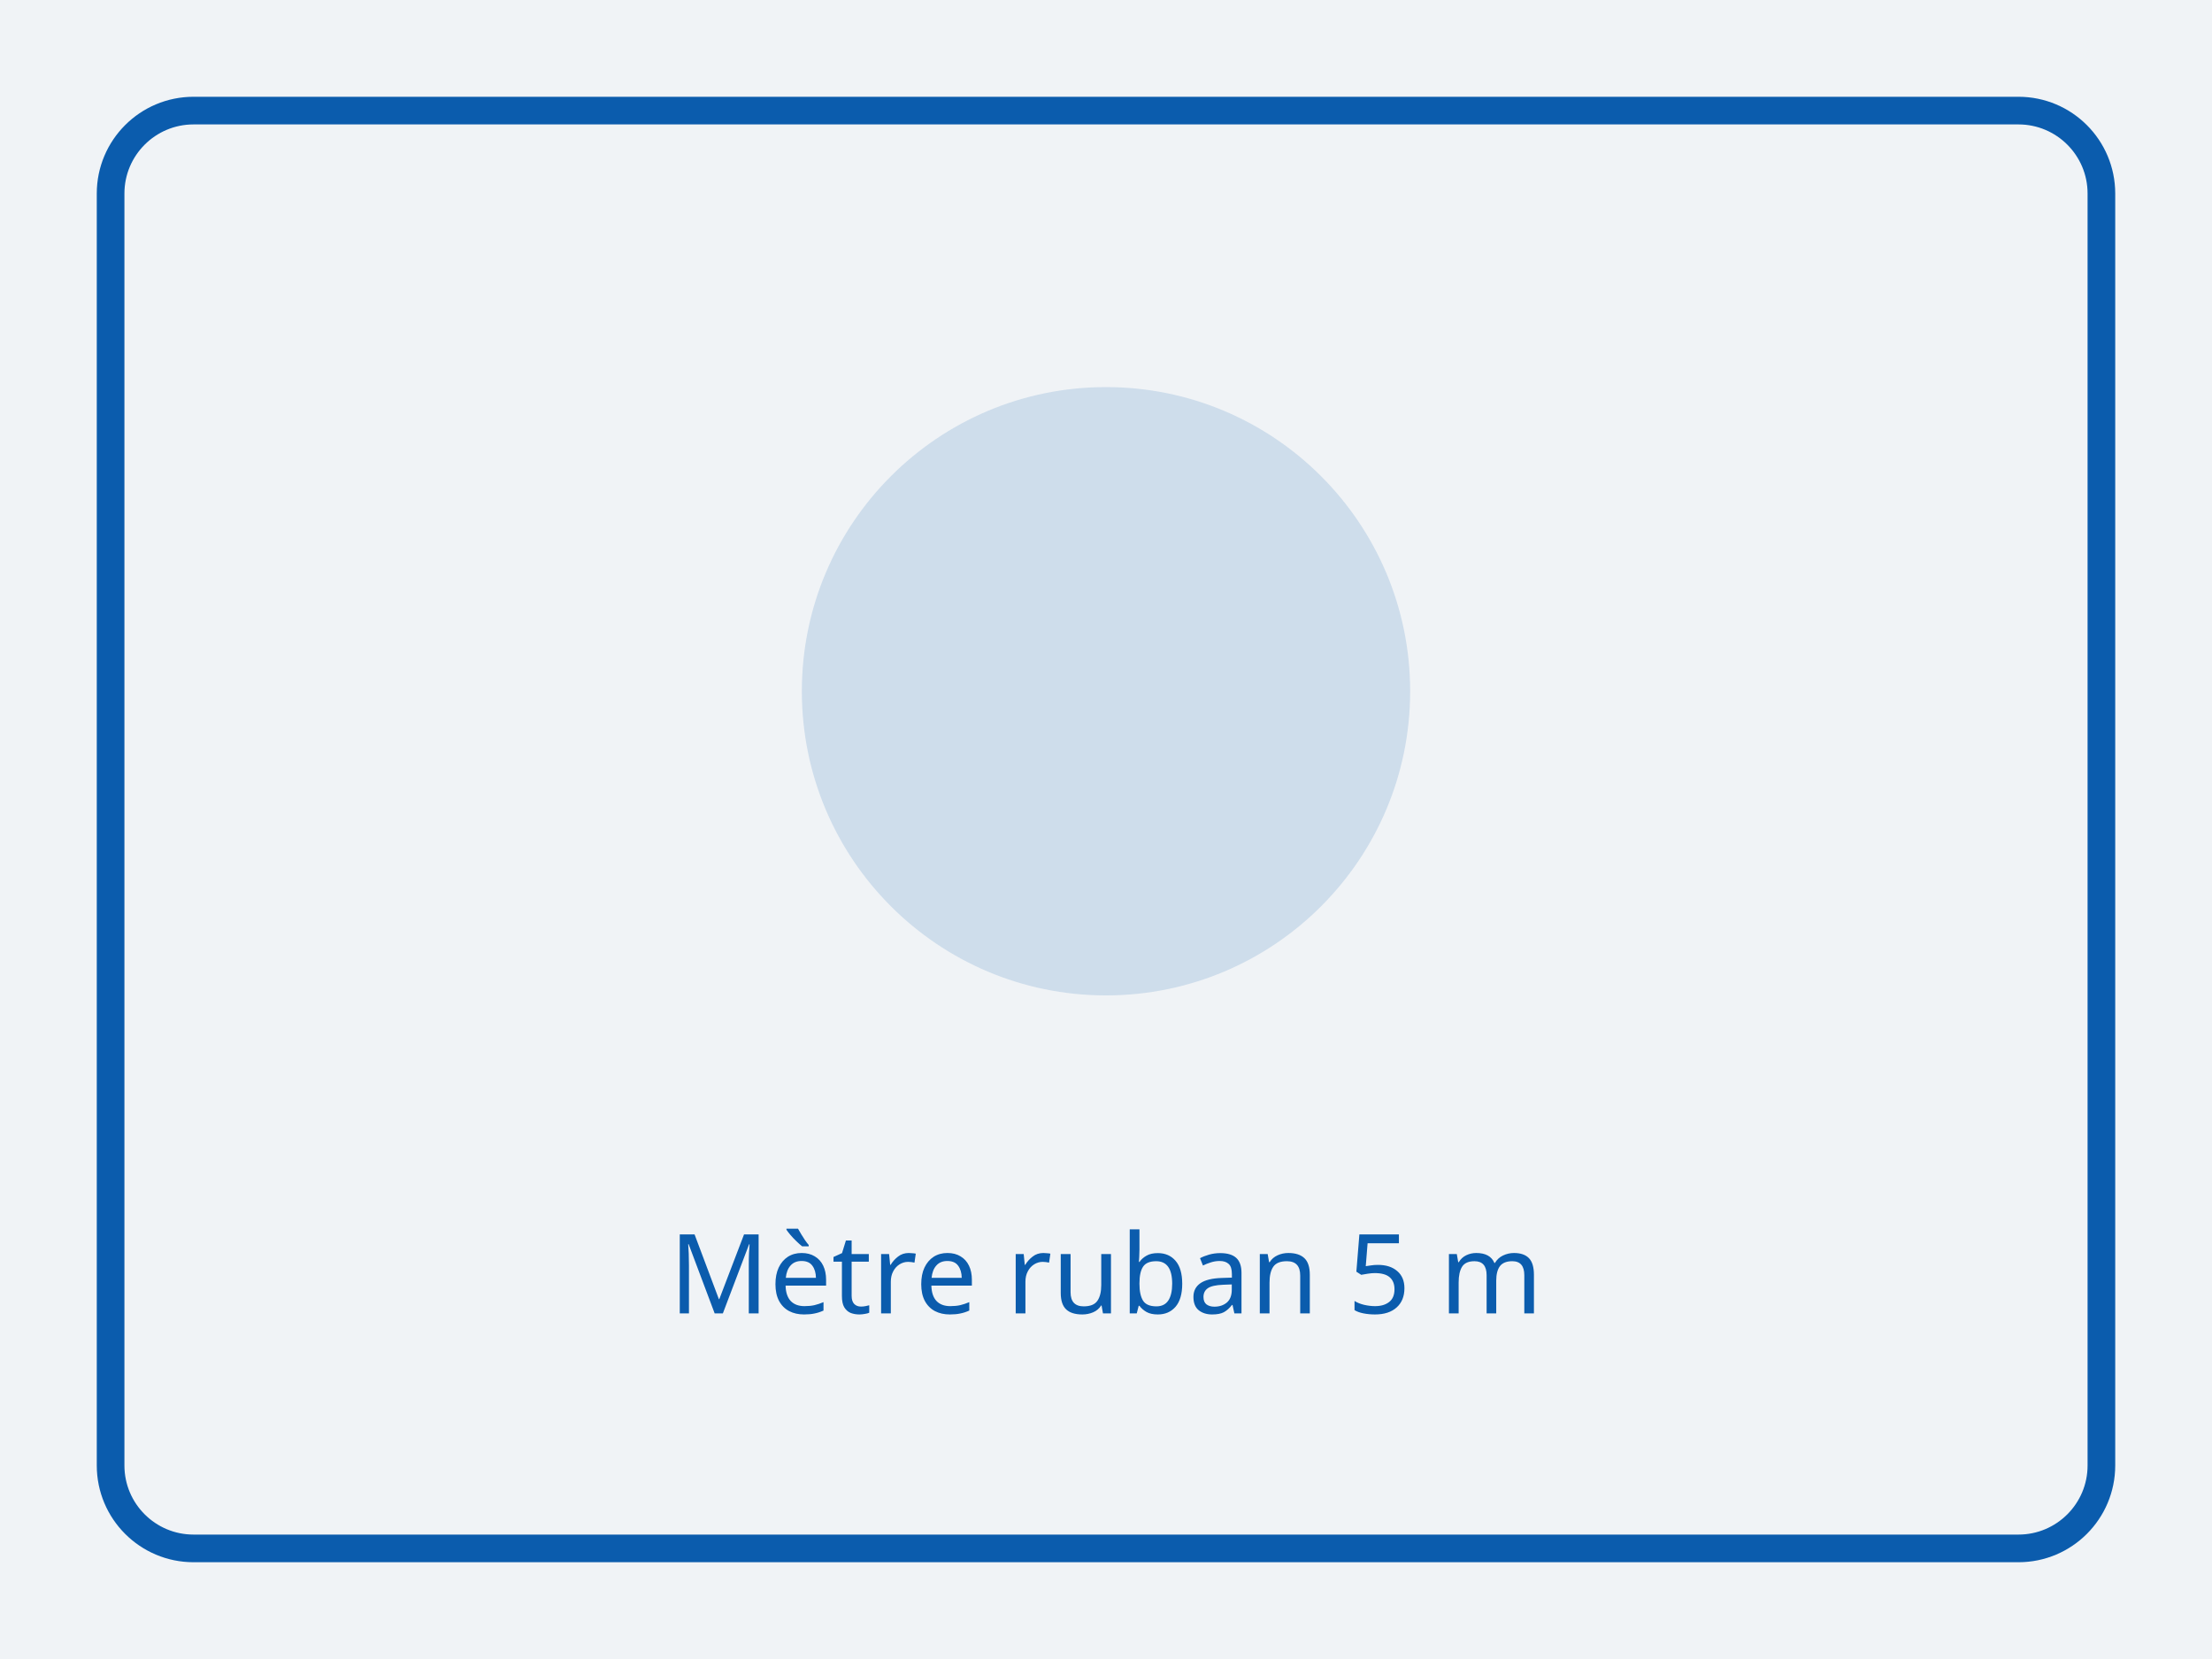
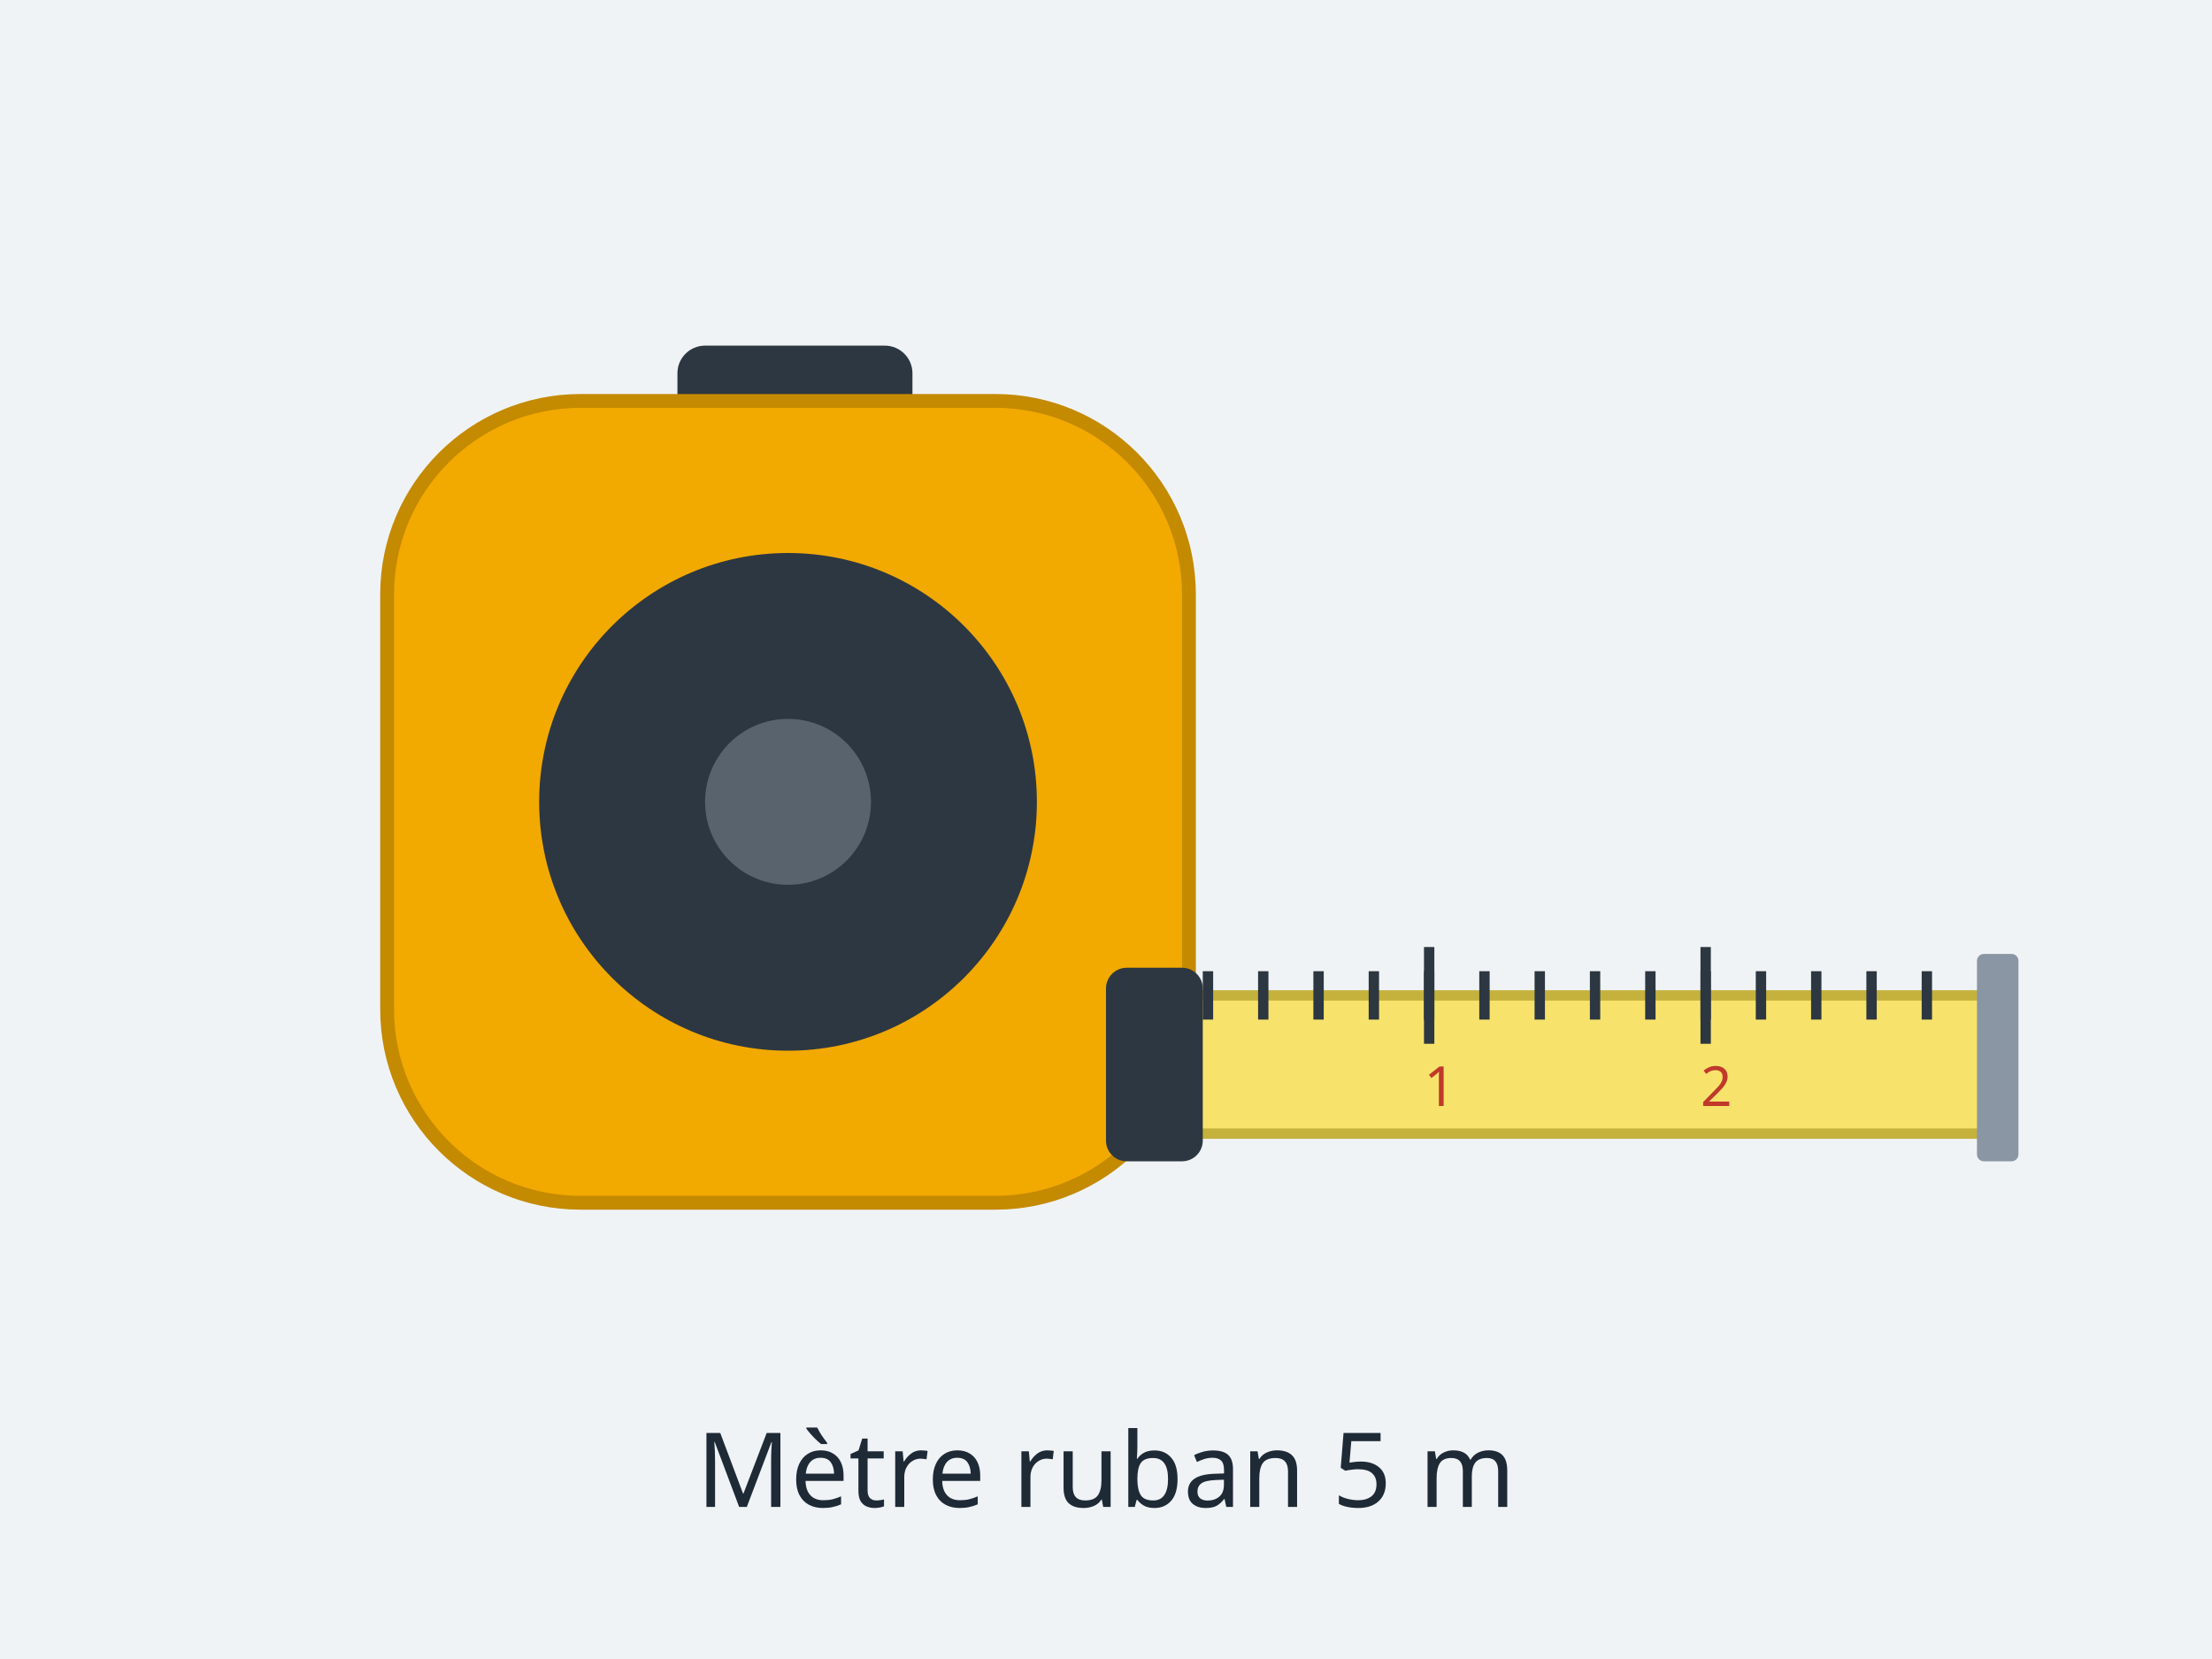
<svg xmlns="http://www.w3.org/2000/svg" width="320" height="240" viewBox="0 0 320 240" role="img" aria-label="Mètre ruban 5 m">
  <rect width="320" height="240" fill="#f0f3f6" />
-   <rect x="16" y="16" width="288" height="208" rx="12" fill="none" stroke="#0b5cad" stroke-width="4" />
-   <circle cx="160" cy="100" r="44" fill="#0b5cad" opacity="0.15" />
-   <text x="160" y="190" font-family="system-ui, sans-serif" font-size="16" fill="#0b5cad" text-anchor="middle">Mètre ruban 5 m</text>
+   <rect x="160" y="144" width="128" height="20" fill="#f7e36b" stroke="#c4b23d" stroke-width="1.5" />
+   <line x1="166" y1="144" x2="286" y2="144" stroke="#2d3741" stroke-width="7" stroke-dasharray="1.5 6.5" />
+   <line x1="166" y1="144" x2="286" y2="144" stroke="#2d3741" stroke-width="14" stroke-dasharray="1.5 38.5" />
+   <text x="206" y="160" font-family="system-ui, sans-serif" font-size="8" fill="#c0392b">1</text>
+   <text x="246" y="160" font-family="system-ui, sans-serif" font-size="8" fill="#c0392b">2</text>
+   <rect x="286" y="138" width="6" height="30" rx="1" fill="#8a96a3" />
+   <rect x="98" y="50" width="34" height="14" rx="4" fill="#2d3741" />
+   <rect x="56" y="58" width="116" height="116" rx="28" fill="#f2a900" stroke="#c48a00" stroke-width="2" />
+   <circle cx="114" cy="116" r="36" fill="#2d3741" />
+   <circle cx="114" cy="116" r="12" fill="#59636e" />
+   <rect x="160" y="140" width="14" height="28" rx="3" fill="#2d3741" />
+   <text x="160" y="218" font-family="system-ui, sans-serif" font-size="15" fill="#1f2a37" text-anchor="middle">Mètre ruban 5 m</text>
</svg>
